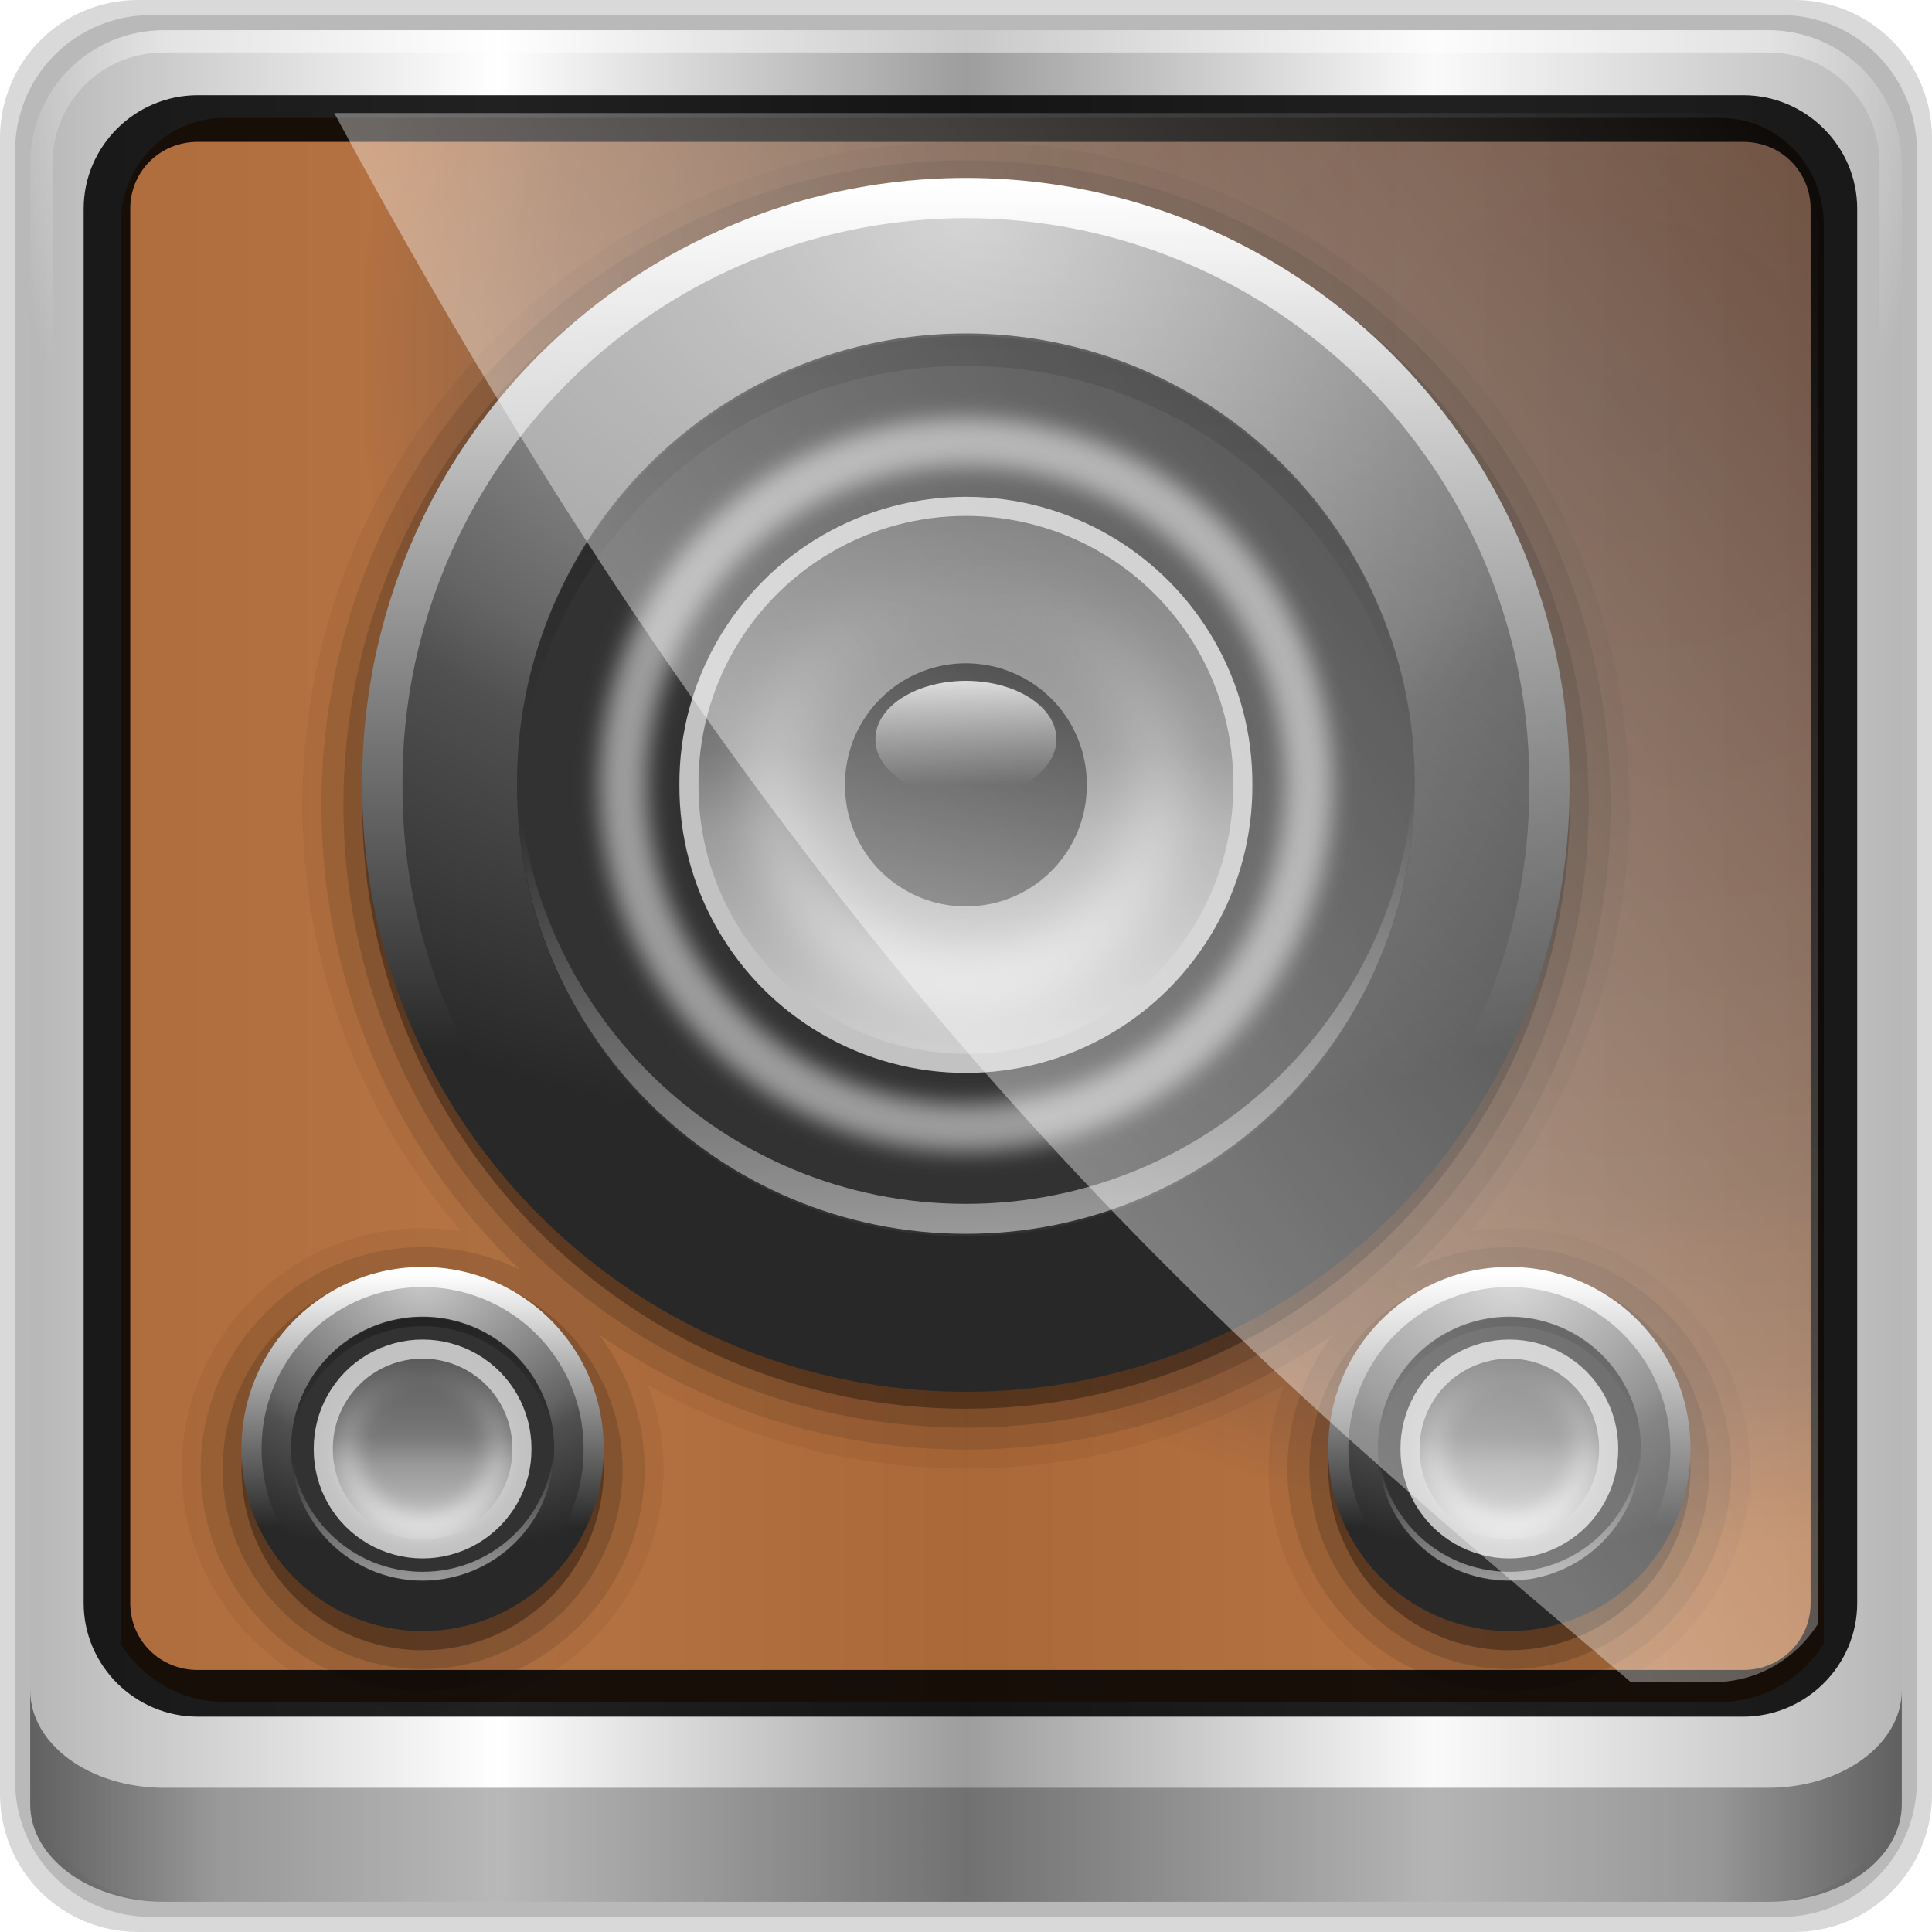
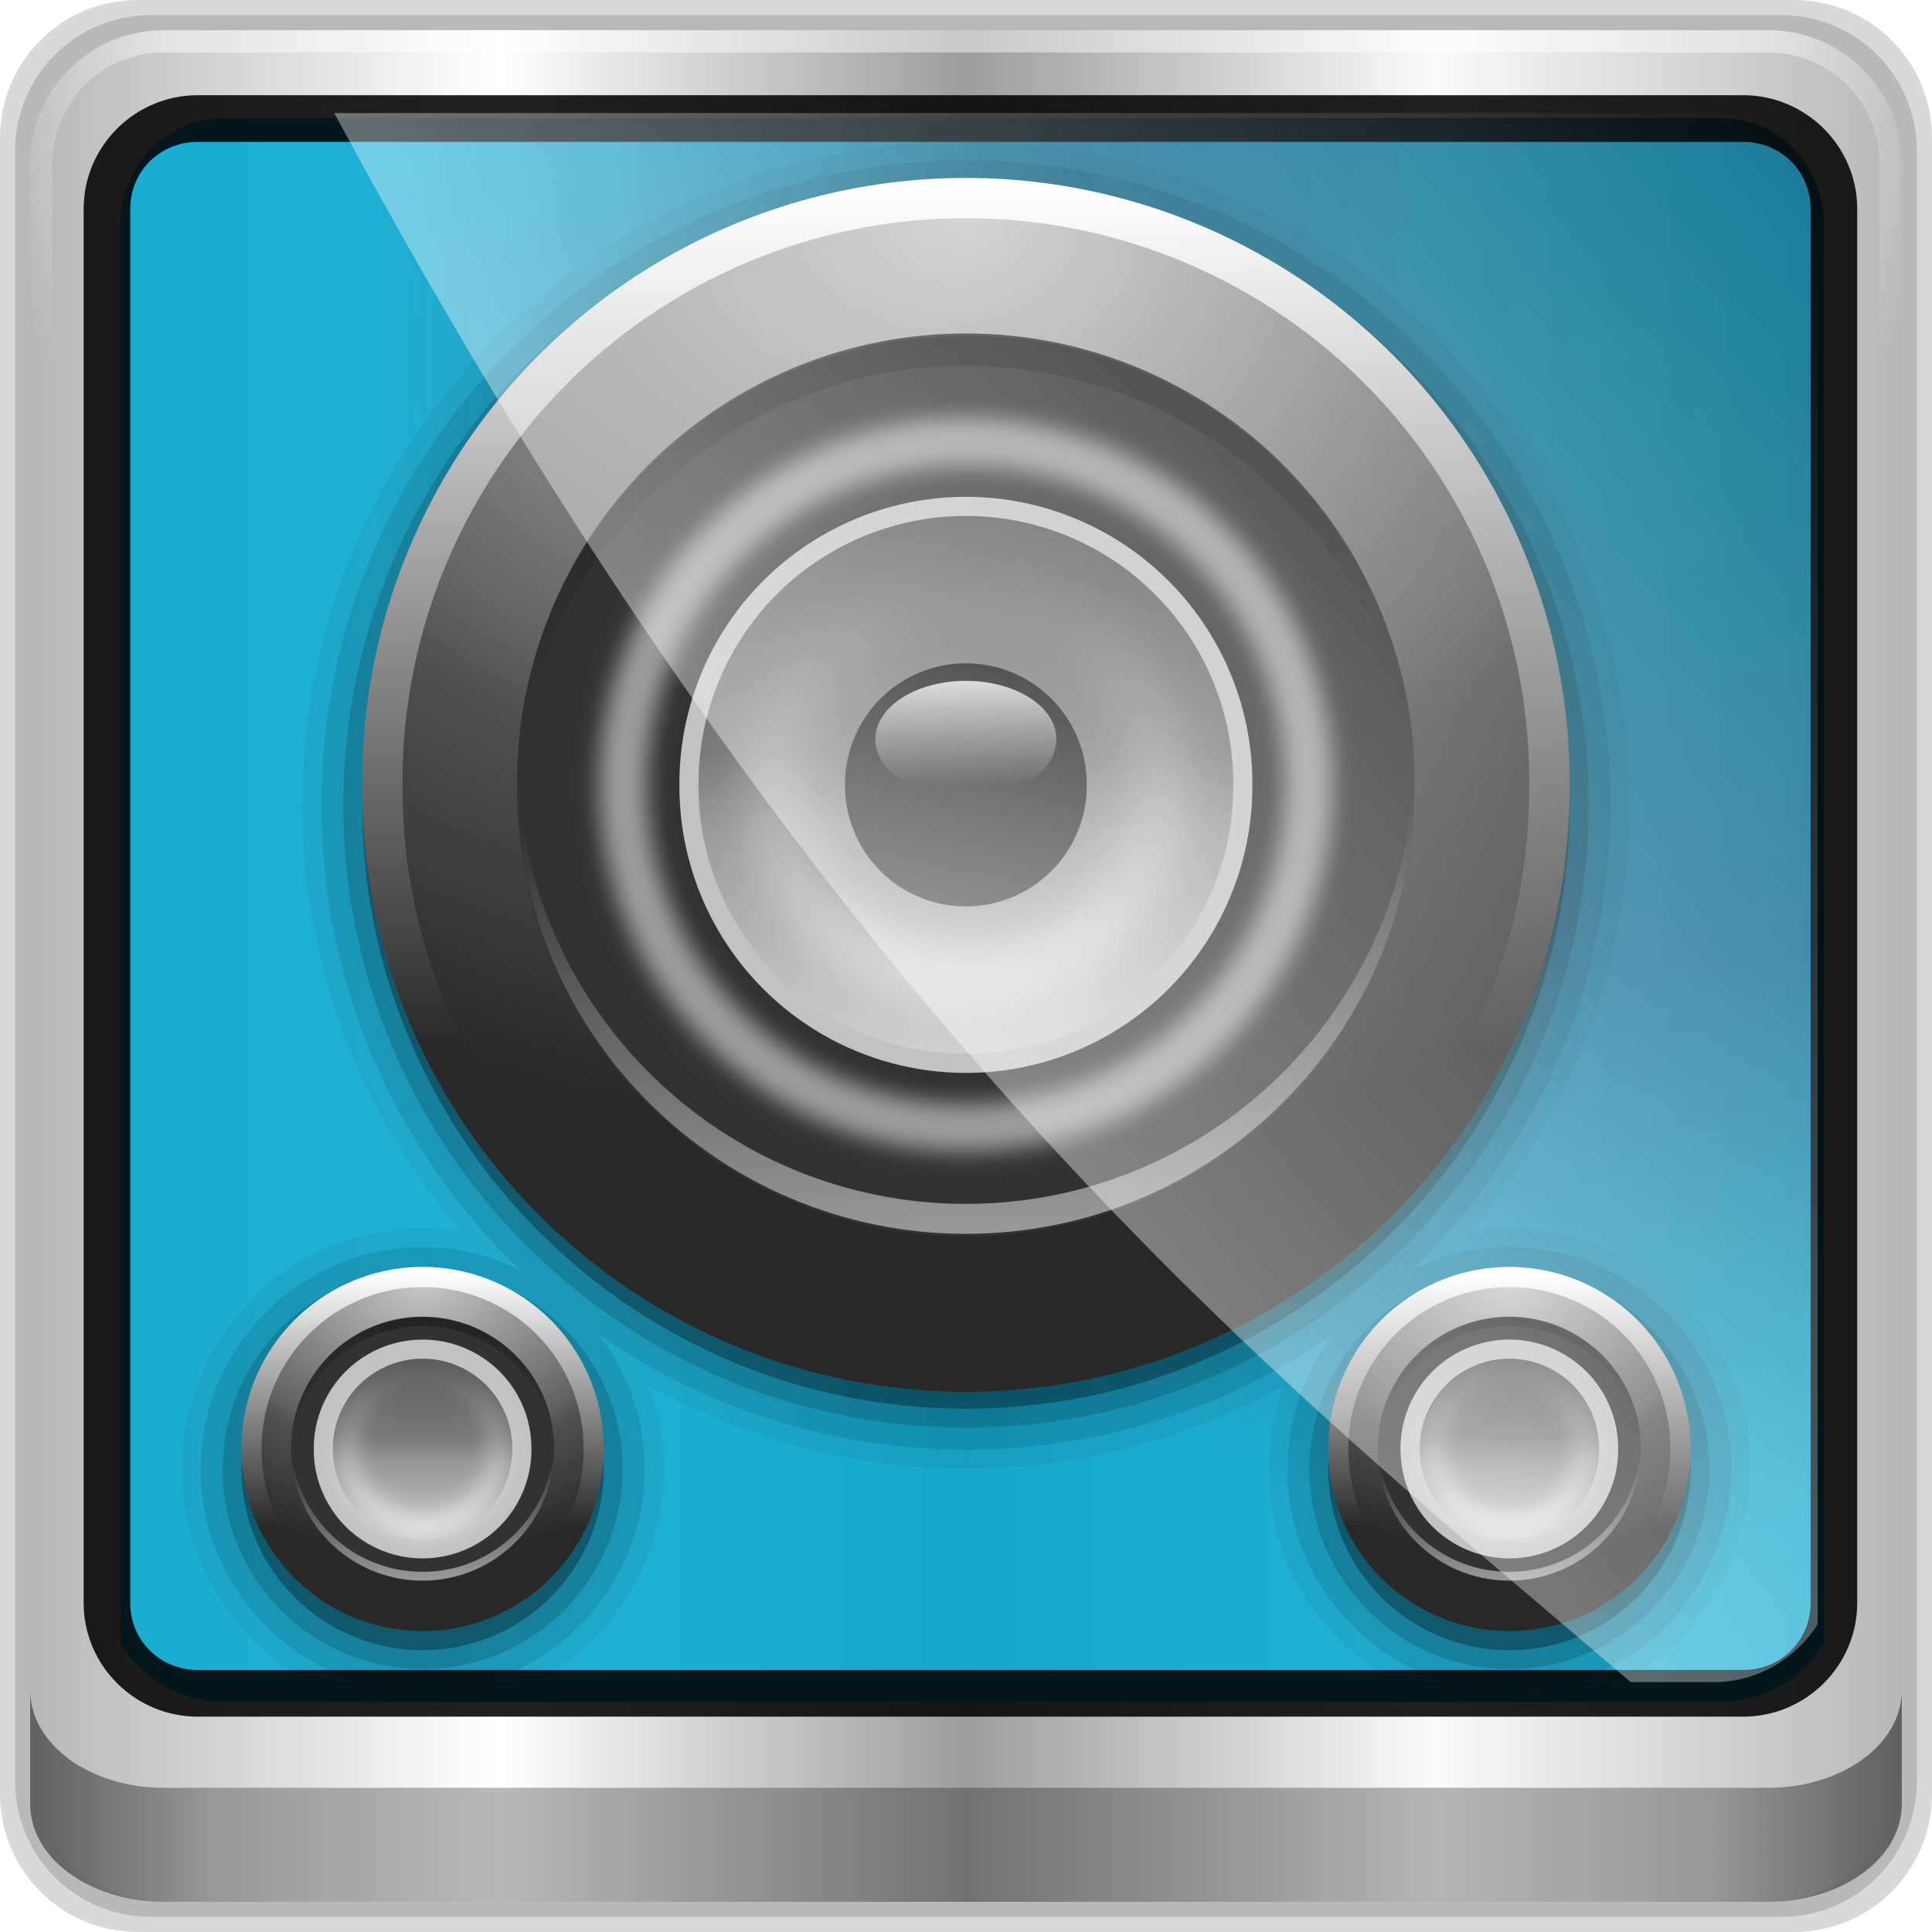
<svg xmlns="http://www.w3.org/2000/svg" xmlns:xlink="http://www.w3.org/1999/xlink" width="96" height="96" id="svg2" version="1.1">
  <defs id="defs4">
    <linearGradient id="linearGradient13990">
-       <stop id="stop6113" offset="0" style="stop-color:#624434;stop-opacity:1;" />
-       <stop style="stop-color:#644433;stop-opacity:1;" offset="0.147" id="stop6427" />
-       <stop style="stop-color:#664533;stop-opacity:1;" offset="0.264" id="stop6425" />
-       <stop style="stop-color:#6b4732;stop-opacity:1;" offset="0.483" id="stop6423" />
-       <stop style="stop-color:#744b31;stop-opacity:1;" offset="0.68" id="stop6421" />
-       <stop style="stop-color:#87522f;stop-opacity:1;" offset="0.857" id="stop6419" />
-       <stop style="stop-color:#ac602a;stop-opacity:1;" offset="1" id="stop13994" />
+       <stop id="stop6113" offset="0" style="stop-color:#037693;stop-opacity:1" />
+       <stop style="stop-color:#086d95;stop-opacity:1" offset="0.483" id="stop6423" />
+       <stop style="stop-color:#03a8d3;stop-opacity:1" offset="1" id="stop13994" />
    </linearGradient>
    <linearGradient xlink:href="#linearGradient6139-0" id="linearGradient4098" gradientUnits="userSpaceOnUse" gradientTransform="matrix(1.135375,0,0,1.133663,-40.03712,-46.78764)" x1="6" y1="47" x2="90" y2="47" />
    <linearGradient id="linearGradient6139-0">
      <stop id="stop6141-2" offset="0" style="stop-color:#b7b7b7;stop-opacity:1;" />
      <stop style="stop-color:#ffffff;stop-opacity:1;" offset="0.25" id="stop6151-0" />
      <stop style="stop-color:#9d9d9d;stop-opacity:1;" offset="0.5" id="stop6147-1" />
      <stop id="stop6149-4" offset="0.75" style="stop-color:#fafafa;stop-opacity:1;" />
      <stop id="stop6143-4" offset="1" style="stop-color:#b7b7b7;stop-opacity:1;" />
    </linearGradient>
    <radialGradient xlink:href="#linearGradient4091-0-3-0-7" id="radialGradient4102" gradientUnits="userSpaceOnUse" gradientTransform="matrix(-1.072173,0,0,-0.8750202,199.4643,-19.12555)" cx="48" cy="-27" fx="48" fy="-27" r="42" />
    <linearGradient id="linearGradient4091-0-3-0-7">
      <stop style="stop-color:#ffffff;stop-opacity:1;" offset="0" id="stop4093-3-6-4-2" />
      <stop id="stop4099-6-1-8-3" offset="0.8" style="stop-color:#ffffff;stop-opacity:1;" />
      <stop style="stop-color:#ffffff;stop-opacity:0;" offset="1" id="stop4095-1-0-7-9" />
    </linearGradient>
    <linearGradient xlink:href="#linearGradient3832-0-6-1-1" id="linearGradient4104" gradientUnits="userSpaceOnUse" gradientTransform="matrix(1,0,0,0.730891,200,23.0967)" x1="-94" y1="82.984" x2="-10.188" y2="82.984" />
    <linearGradient id="linearGradient3832-0-6-1-1">
      <stop style="stop-color:#000000;stop-opacity:1;" offset="0" id="stop3834-6-3-7-1" />
      <stop id="stop3872-2-4" offset="0.1" style="stop-color:#000000;stop-opacity:0.588;" />
      <stop style="stop-color:#000000;stop-opacity:0.588;" offset="0.9" id="stop3844-6-2-7-6" />
      <stop style="stop-color:#000000;stop-opacity:1;" offset="1" id="stop3836-5-0-2-9" />
    </linearGradient>
    <filter id="filter3174-4" color-interpolation-filters="sRGB">
      <feGaussianBlur stdDeviation="1.71" id="feGaussianBlur3176-3" />
    </filter>
    <linearGradient gradientUnits="userSpaceOnUse" xlink:href="#linearGradient3873-7" id="linearGradient3879-8-8" y2="48" x2="80" y1="48" x1="16" />
    <linearGradient id="linearGradient3873-7">
      <stop offset="0" style="stop-color:#f0f0f0;stop-opacity:1" id="stop3875-0" />
      <stop offset="1" style="stop-color:#b4b4b4;stop-opacity:1" id="stop3877-20-4" />
    </linearGradient>
    <radialGradient gradientUnits="userSpaceOnUse" xlink:href="#linearGradient3674-5-0" id="radialGradient3682-9" fy="48" fx="48" r="32" cy="48" cx="48" />
    <linearGradient id="linearGradient3674-5-0">
      <stop offset="0" style="stop-color:#ffffff;stop-opacity:1" id="stop3676-0-2" />
      <stop offset="0.3" style="stop-color:#ffffff;stop-opacity:1" id="stop3684-9" />
      <stop offset="0.9" style="stop-color:#f0f0f0;stop-opacity:1" id="stop3925-8-3" />
      <stop offset="1" style="stop-color:#d2d2d2;stop-opacity:1" id="stop3678-8-8" />
    </linearGradient>
    <filter id="filter3944-7" color-interpolation-filters="sRGB">
      <feGaussianBlur stdDeviation="0.436" id="feGaussianBlur3946-6" />
    </filter>
    <radialGradient gradientUnits="userSpaceOnUse" xlink:href="#linearGradient3893-7" id="radialGradient3901-4" fy="46.058" fx="48.001" r="3" cy="46.058" cx="48.001" />
    <linearGradient id="linearGradient3893-7">
      <stop offset="0" style="stop-color:#ffffff;stop-opacity:1" id="stop3895-3" />
      <stop offset="1" style="stop-color:#a2a2a2;stop-opacity:1" id="stop3897-5" />
    </linearGradient>
    <linearGradient gradientTransform="matrix(0,1,-1,0,96,0)" gradientUnits="userSpaceOnUse" xlink:href="#linearGradient3899-9" id="linearGradient3905-4" y2="48" x2="83" y1="48" x1="13" />
    <linearGradient id="linearGradient3899-9">
      <stop offset="0" style="stop-color:#ffffff;stop-opacity:1" id="stop3901-8" />
      <stop offset="0.5" style="stop-color:#ffffff;stop-opacity:0.412" id="stop3981-6" />
      <stop offset="1" style="stop-color:#868686;stop-opacity:1" id="stop3903-5" />
    </linearGradient>
    <linearGradient gradientTransform="matrix(0,1,-1,0,96,0)" gradientUnits="userSpaceOnUse" xlink:href="#linearGradient3917-6-8" id="linearGradient3923-1-6" y2="48" x2="120" y1="48" x1="17" />
    <linearGradient id="linearGradient3917-6-8">
      <stop offset="0" style="stop-color:#000000;stop-opacity:1" id="stop3919-2" />
      <stop offset="1" style="stop-color:#000000;stop-opacity:0" id="stop3921-7" />
    </linearGradient>
    <linearGradient gradientUnits="userSpaceOnUse" xlink:href="#linearGradient3983-2" id="linearGradient3973-9" y2="60" x2="53" y1="60" x1="43" />
    <linearGradient id="linearGradient3983-2">
      <stop offset="0" style="stop-color:#ffffff;stop-opacity:1" id="stop3985-6" />
      <stop offset="1" style="stop-color:#868686;stop-opacity:1" id="stop3989-2" />
    </linearGradient>
    <radialGradient gradientUnits="userSpaceOnUse" xlink:href="#linearGradient3674-5-0" id="radialGradient3979-6" fy="60" fx="48" r="5" cy="60" cx="48" />
    <linearGradient id="linearGradient13087">
      <stop offset="0" style="stop-color:#ffffff;stop-opacity:1" id="stop13089" />
      <stop offset="0.3" style="stop-color:#ffffff;stop-opacity:1" id="stop13091" />
      <stop offset="0.9" style="stop-color:#f0f0f0;stop-opacity:1" id="stop13093" />
      <stop offset="1" style="stop-color:#d2d2d2;stop-opacity:1" id="stop13095" />
    </linearGradient>
    <clipPath id="clipPath2973-9">
      <rect style="fill:url(#linearGradient2977);fill-opacity:1;fill-rule:nonzero;stroke:none" id="rect2975-6" y="6" x="6" ry="6" rx="6" height="84" width="84" />
    </clipPath>
    <linearGradient xlink:href="#linearGradient12946" id="linearGradient12954" x1="9.078" y1="3.013" x2="56.28" y2="-34.779" gradientUnits="userSpaceOnUse" />
    <linearGradient id="linearGradient12946">
      <stop style="stop-color:#ffffff;stop-opacity:1;" offset="0" id="stop12948" />
      <stop style="stop-color:#ffffff;stop-opacity:0;" offset="1" id="stop12950" />
    </linearGradient>
    <linearGradient y2="-34.779" x2="56.28" y1="3.013" x1="9.078" gradientUnits="userSpaceOnUse" id="linearGradient13171" xlink:href="#linearGradient12946" />
    <linearGradient y2="7.017" x2="45.448" y1="92.54" x1="45.448" gradientTransform="matrix(1.005865,0,0,0.994169,126.2857,428.5765)" gradientUnits="userSpaceOnUse" id="linearGradient3504-4" xlink:href="#ButtonShadow-51" />
    <linearGradient x1="45.448" y1="92.54" x2="45.448" y2="7.017" id="ButtonShadow-51" gradientUnits="userSpaceOnUse" gradientTransform="scale(1.005865,0.994169)">
      <stop id="stop3750-10" style="stop-color:#000000;stop-opacity:1" offset="0" />
      <stop id="stop3752-86" style="stop-color:#000000;stop-opacity:0.588" offset="1" />
    </linearGradient>
    <filter color-interpolation-filters="sRGB" id="filter3174-23">
      <feGaussianBlur id="feGaussianBlur3176-44" stdDeviation="1.71" />
-     </filter>
-     <filter color-interpolation-filters="sRGB" id="filter4019">
-       <feGaussianBlur stdDeviation="16.088" id="feGaussianBlur4021" />
    </filter>
    <radialGradient r="329.176" fy="603.788" fx="377.238" cy="603.788" cx="377.238" gradientTransform="matrix(4.8417716e-8,-1.799676,0.9373413,-6.2464348e-8,-188.7179,1320.5)" gradientUnits="userSpaceOnUse" id="radialGradient18426" xlink:href="#linearGradient3630" />
    <linearGradient id="linearGradient3630">
      <stop id="stop3638" offset="0" style="stop-color:#469ff9;stop-opacity:1" />
      <stop style="stop-color:#c2cfdc;stop-opacity:0.498;" offset="0.673" id="stop3642" />
      <stop style="stop-color:#47a0fa;stop-opacity:0;" offset="1" id="stop3634" />
    </linearGradient>
    <radialGradient r="336.143" fy="513.244" fx="1760.704" cy="513.244" cx="1760.704" gradientTransform="matrix(0.8517704,1.0562398e-7,0,0.9613861,-1122.477,348.0369)" gradientUnits="userSpaceOnUse" id="radialGradient18428" xlink:href="#linearGradient2427" />
    <linearGradient id="linearGradient2427">
      <stop style="stop-color:#a6c0ce;stop-opacity:1;" offset="0" id="stop2429" />
      <stop id="stop2433" offset="1" style="stop-color:#ffffff;stop-opacity:0;" />
    </linearGradient>
    <radialGradient r="335.631" fy="525.669" fx="377.238" cy="525.669" cx="377.238" gradientTransform="matrix(2.013698,5.331676e-6,-2.11093e-8,2.2176,-382.4054,-635.9522)" gradientUnits="userSpaceOnUse" id="radialGradient18430" xlink:href="#linearGradient3821" />
    <linearGradient id="linearGradient3821">
      <stop style="stop-color:#000000;stop-opacity:0;" offset="0" id="stop3823" />
      <stop id="stop3825" offset="0.199" style="stop-color:#000000;stop-opacity:0;" />
      <stop style="stop-color:#000000;stop-opacity:1;" offset="1" id="stop3827-5" />
    </linearGradient>
    <linearGradient y2="331.371" x2="377.238" y1="139.977" x1="377.238" gradientUnits="userSpaceOnUse" id="linearGradient18432" xlink:href="#linearGradient3854" />
    <linearGradient id="linearGradient3854">
      <stop id="stop3856" offset="0" style="stop-color:#e4e6e8;stop-opacity:1;" />
      <stop style="stop-color:#4f7b8c;stop-opacity:0;" offset="1" id="stop3858" />
    </linearGradient>
    <linearGradient gradientTransform="scale(1.005865,0.994169)" gradientUnits="userSpaceOnUse" id="ButtonShadow-7" y2="7.017" x2="45.448" y1="92.54" x1="45.448">
      <stop offset="0" style="stop-color:#000000;stop-opacity:1" id="stop3750-560" />
      <stop offset="1" style="stop-color:#000000;stop-opacity:0.588" id="stop3752-601" />
    </linearGradient>
    <filter id="filter3174-92" color-interpolation-filters="sRGB">
      <feGaussianBlur stdDeviation="1.71" id="feGaussianBlur3176-09" />
    </filter>
    <radialGradient gradientTransform="matrix(-4.9335871e-8,1.5375,-2.137829,-6.8599443e-8,141.3134,-77.11015)" gradientUnits="userSpaceOnUse" xlink:href="#linearGradient3330" id="radialGradient4784" fy="32.695" fx="71.418" r="34.449" cy="32.695" cx="71.418" />
    <linearGradient id="linearGradient3330">
      <stop offset="0" style="stop-color:#c8c8c8;stop-opacity:1" id="stop3332" />
      <stop offset="0.564" style="stop-color:#646464;stop-opacity:1" id="stop3338" />
      <stop offset="0.642" style="stop-color:#505050;stop-opacity:1" id="stop3340" />
      <stop offset="1" style="stop-color:#282828;stop-opacity:1" id="stop3334" />
    </linearGradient>
    <linearGradient gradientUnits="userSpaceOnUse" xlink:href="#linearGradient3322" id="linearGradient4786" y2="80.731" x2="74.863" y1="30.972" x1="74.863" />
    <linearGradient id="linearGradient3322">
      <stop offset="0" style="stop-color:#ffffff;stop-opacity:1" id="stop3324" />
      <stop offset="1" style="stop-color:#282828;stop-opacity:1" id="stop3326" />
    </linearGradient>
    <linearGradient gradientTransform="matrix(0.345016,0,0,0.345016,-34.095,126.7718)" gradientUnits="userSpaceOnUse" xlink:href="#linearGradient3423" id="linearGradient4788" y2="60.063" x2="60.34" y1="34" x1="60.34" />
    <linearGradient id="linearGradient3423">
      <stop offset="0" style="stop-color:#000000;stop-opacity:1" id="stop3425-8" />
      <stop offset="1" style="stop-color:#000000;stop-opacity:0" id="stop3427" />
    </linearGradient>
    <linearGradient gradientTransform="matrix(0.345016,0,0,0.345016,-34.095,126.7718)" gradientUnits="userSpaceOnUse" xlink:href="#linearGradient3436" id="linearGradient4790" y2="65.679" x2="61.638" y1="94" x1="62.638" />
    <linearGradient id="linearGradient3436">
      <stop offset="0" style="stop-color:#ffffff;stop-opacity:1" id="stop3438" />
      <stop offset="1" style="stop-color:#ffffff;stop-opacity:0" id="stop3440" />
    </linearGradient>
    <linearGradient gradientUnits="userSpaceOnUse" xlink:href="#linearGradient3495-6" id="linearGradient4792" y2="99.992" x2="61.99" y1="30.972" x1="61.99" />
    <linearGradient id="linearGradient3495-6">
      <stop offset="0" style="stop-color:#555555;stop-opacity:1" id="stop3497" />
      <stop offset="0.44" style="stop-color:#797979;stop-opacity:1" id="stop3503" />
      <stop offset="0.578" style="stop-color:#999999;stop-opacity:1" id="stop3505" />
      <stop offset="1" style="stop-color:#d3d3d3;stop-opacity:1" id="stop3499" />
    </linearGradient>
    <linearGradient gradientTransform="translate(-76.01398,84.85281)" gradientUnits="userSpaceOnUse" xlink:href="#linearGradient3532-3" id="linearGradient4794" y2="49.031" x2="69.184" y1="78.969" x1="69.184" />
    <linearGradient id="linearGradient3532-3">
      <stop offset="0" style="stop-color:#ffffff;stop-opacity:1" id="stop3534" />
      <stop offset="1" style="stop-color:#ffffff;stop-opacity:0" id="stop3536" />
    </linearGradient>
    <filter id="filter3528" color-interpolation-filters="sRGB" height="1.24" width="1.24" y="-0.12" x="-0.12">
      <feGaussianBlur stdDeviation="1.497" id="feGaussianBlur3530" />
    </filter>
    <radialGradient gradientTransform="matrix(-4.9335871e-8,1.5375,-2.137829,-6.8599443e-8,141.3134,-77.11015)" gradientUnits="userSpaceOnUse" xlink:href="#linearGradient3330" id="radialGradient4796" fy="32.695" fx="71.418" r="34.449" cy="32.695" cx="71.418" />
    <linearGradient id="linearGradient15311">
      <stop offset="0" style="stop-color:#c8c8c8;stop-opacity:1" id="stop15313" />
      <stop offset="0.564" style="stop-color:#646464;stop-opacity:1" id="stop15315" />
      <stop offset="0.642" style="stop-color:#505050;stop-opacity:1" id="stop15317" />
      <stop offset="1" style="stop-color:#282828;stop-opacity:1" id="stop15319" />
    </linearGradient>
    <linearGradient gradientUnits="userSpaceOnUse" xlink:href="#linearGradient3322" id="linearGradient4798" y2="80.731" x2="74.863" y1="30.972" x1="74.863" />
    <linearGradient id="linearGradient15322">
      <stop offset="0" style="stop-color:#ffffff;stop-opacity:1" id="stop15324" />
      <stop offset="1" style="stop-color:#282828;stop-opacity:1" id="stop15326" />
    </linearGradient>
    <linearGradient gradientTransform="matrix(0.345016,0,0,0.345016,-34.095,126.7718)" gradientUnits="userSpaceOnUse" xlink:href="#linearGradient3423" id="linearGradient4800" y2="60.063" x2="60.34" y1="34" x1="60.34" />
    <linearGradient id="linearGradient15329">
      <stop offset="0" style="stop-color:#000000;stop-opacity:1" id="stop15331" />
      <stop offset="1" style="stop-color:#000000;stop-opacity:0" id="stop15333" />
    </linearGradient>
    <linearGradient gradientTransform="matrix(0.345016,0,0,0.345016,-34.095,126.7718)" gradientUnits="userSpaceOnUse" xlink:href="#linearGradient3436" id="linearGradient4802" y2="65.679" x2="61.638" y1="94" x1="62.638" />
    <linearGradient id="linearGradient15336">
      <stop offset="0" style="stop-color:#ffffff;stop-opacity:1" id="stop15338" />
      <stop offset="1" style="stop-color:#ffffff;stop-opacity:0" id="stop15340" />
    </linearGradient>
    <linearGradient gradientUnits="userSpaceOnUse" xlink:href="#linearGradient3495-6" id="linearGradient4804" y2="99.992" x2="61.99" y1="30.972" x1="61.99" />
    <linearGradient id="linearGradient15343">
      <stop offset="0" style="stop-color:#555555;stop-opacity:1" id="stop15345" />
      <stop offset="0.44" style="stop-color:#797979;stop-opacity:1" id="stop15347" />
      <stop offset="0.578" style="stop-color:#999999;stop-opacity:1" id="stop15349" />
      <stop offset="1" style="stop-color:#d3d3d3;stop-opacity:1" id="stop15351" />
    </linearGradient>
    <linearGradient gradientTransform="translate(-76.01398,84.85281)" gradientUnits="userSpaceOnUse" xlink:href="#linearGradient3532-3" id="linearGradient4806" y2="49.031" x2="69.184" y1="78.969" x1="69.184" />
    <linearGradient id="linearGradient15354">
      <stop offset="0" style="stop-color:#ffffff;stop-opacity:1" id="stop15356" />
      <stop offset="1" style="stop-color:#ffffff;stop-opacity:0" id="stop15358" />
    </linearGradient>
    <filter id="filter15360" color-interpolation-filters="sRGB" height="1.24" width="1.24" y="-0.12" x="-0.12">
      <feGaussianBlur stdDeviation="1.497" id="feGaussianBlur15362" />
    </filter>
    <radialGradient gradientTransform="matrix(-4.9335871e-8,1.5375,-2.137829,-6.8599443e-8,141.3134,-77.11015)" gradientUnits="userSpaceOnUse" xlink:href="#linearGradient3330" id="radialGradient4768" fy="32.695" fx="71.418" r="34.449" cy="32.695" cx="71.418" />
    <linearGradient id="linearGradient15365">
      <stop offset="0" style="stop-color:#c8c8c8;stop-opacity:1" id="stop15367" />
      <stop offset="0.564" style="stop-color:#646464;stop-opacity:1" id="stop15369" />
      <stop offset="0.642" style="stop-color:#505050;stop-opacity:1" id="stop15371" />
      <stop offset="1" style="stop-color:#282828;stop-opacity:1" id="stop15373" />
    </linearGradient>
    <linearGradient gradientUnits="userSpaceOnUse" xlink:href="#linearGradient3322" id="linearGradient4770" y2="80.731" x2="74.863" y1="30.972" x1="74.863" />
    <linearGradient id="linearGradient15376">
      <stop offset="0" style="stop-color:#ffffff;stop-opacity:1" id="stop15378" />
      <stop offset="1" style="stop-color:#282828;stop-opacity:1" id="stop15380" />
    </linearGradient>
    <linearGradient gradientTransform="matrix(0.743448,0,0,0.7435884,0.4138002,-5.589606)" gradientUnits="userSpaceOnUse" xlink:href="#linearGradient3423" id="linearGradient3015" y2="60.063" x2="60.34" y1="34" x1="60.34" />
    <linearGradient id="linearGradient15383">
      <stop offset="0" style="stop-color:#000000;stop-opacity:1" id="stop15385" />
      <stop offset="1" style="stop-color:#000000;stop-opacity:0" id="stop15387" />
    </linearGradient>
    <linearGradient gradientTransform="matrix(0.743448,0,0,0.7435884,0.4138002,-5.589606)" gradientUnits="userSpaceOnUse" xlink:href="#linearGradient3436" id="linearGradient3012" y2="65.679" x2="61.638" y1="94" x1="62.638" />
    <linearGradient id="linearGradient15390">
      <stop offset="0" style="stop-color:#ffffff;stop-opacity:1" id="stop15392" />
      <stop offset="1" style="stop-color:#ffffff;stop-opacity:0" id="stop15394" />
    </linearGradient>
    <filter id="filter3791" color-interpolation-filters="sRGB">
      <feGaussianBlur stdDeviation="0.735" id="feGaussianBlur3793" />
    </filter>
    <linearGradient gradientUnits="userSpaceOnUse" xlink:href="#linearGradient3495-6" id="linearGradient4776" y2="99.992" x2="61.99" y1="30.972" x1="61.99" />
    <linearGradient id="linearGradient15399">
      <stop offset="0" style="stop-color:#555555;stop-opacity:1" id="stop15401" />
      <stop offset="0.44" style="stop-color:#797979;stop-opacity:1" id="stop15403" />
      <stop offset="0.578" style="stop-color:#999999;stop-opacity:1" id="stop15405" />
      <stop offset="1" style="stop-color:#d3d3d3;stop-opacity:1" id="stop15407" />
    </linearGradient>
    <linearGradient gradientUnits="userSpaceOnUse" xlink:href="#linearGradient3532-3" id="linearGradient4778" y2="49.031" x2="69.184" y1="78.969" x1="69.184" />
    <linearGradient id="linearGradient15410">
      <stop offset="0" style="stop-color:#ffffff;stop-opacity:1" id="stop15412" />
      <stop offset="1" style="stop-color:#ffffff;stop-opacity:0" id="stop15414" />
    </linearGradient>
    <filter id="filter15416" color-interpolation-filters="sRGB" height="1.24" width="1.24" y="-0.12" x="-0.12">
      <feGaussianBlur stdDeviation="1.497" id="feGaussianBlur15418" />
    </filter>
    <linearGradient gradientUnits="userSpaceOnUse" xlink:href="#linearGradient3544" id="linearGradient4780" y2="99.174" x2="59.141" y1="31.833" x1="59.141" />
    <linearGradient id="linearGradient3544">
      <stop offset="0" style="stop-color:#040404;stop-opacity:1" id="stop3546" />
      <stop offset="1" style="stop-color:#4b4b4b;stop-opacity:1" id="stop3548" />
    </linearGradient>
    <linearGradient gradientUnits="userSpaceOnUse" xlink:href="#linearGradient3436" id="linearGradient4782" y2="92.192" x2="68.183" y1="31.233" x1="67.288" />
    <linearGradient id="linearGradient15425">
      <stop offset="0" style="stop-color:#ffffff;stop-opacity:1" id="stop15427" />
      <stop offset="1" style="stop-color:#ffffff;stop-opacity:0" id="stop15429" />
    </linearGradient>
    <radialGradient xlink:href="#linearGradient13990" id="radialGradient6431" cx="173.723" cy="48.69" fx="173.723" fy="48.69" r="38.222" gradientTransform="matrix(-1.468146,-0.3176279,0.2791274,-1.290189,419.2843,139.8228)" gradientUnits="userSpaceOnUse" />
  </defs>
  <g id="layer1" transform="translate(0,32)">
    <g transform="matrix(0.9751338,0,0,0.9766061,33.8987,9.657379)" id="g12958">
      <path id="path3315" d="m 55.463,-41.269 -82.003,0 c -3.786,0 -6.834,3.043 -6.834,6.823 l 0,81.88 c 0,3.78 3.048,6.823 6.834,6.823 l 82.003,0 c 3.786,0 6.834,-3.043 6.834,-6.823 l 0,-81.88 c 0,-3.78 -3.048,-6.823 -6.834,-6.823 z" style="opacity:0.15;fill:#000000;fill-opacity:1;fill-rule:nonzero;stroke:none;display:inline" transform="matrix(1.029032,0,0,1.029032,-0.4198319,-0.1885519)" />
      <path style="opacity:0.15;fill:#000000;fill-opacity:1;fill-rule:nonzero;stroke:none;display:inline" d="m 54.822,-40.522 -80.722,0 c -3.727,0 -6.727,2.996 -6.727,6.717 l 0,80.6 c 0,3.721 3,6.717 6.727,6.717 l 80.722,0 c 3.727,0 6.727,-2.996 6.727,-6.717 l 0,-80.6 c 0,-3.721 -3,-6.717 -6.727,-6.717 z" id="path4112" transform="matrix(1.029032,0,0,1.029032,-0.4198319,-0.1885519)" />
      <path id="rect4251-1" d="m 55.334,-41.119 -81.747,0 c -3.774,0 -6.812,3.034 -6.812,6.802 l 0,81.624 c 0,3.768 3.038,6.802 6.812,6.802 l 81.747,0 c 3.774,0 6.812,-3.034 6.812,-6.802 l 0,-81.624 c 0,-3.768 -3.038,-6.802 -6.812,-6.802 z" style="fill:url(#linearGradient4098);fill-opacity:1;fill-rule:nonzero;stroke:none;display:inline" />
      <g transform="matrix(1.135375,0,0,1.133663,-153.5746,-46.2208)" id="g3272">
        <path style="opacity:0.88;fill:url(#radialGradient6431);fill-opacity:1;fill-rule:nonzero;stroke:none;display:inline" d="m 114.717,8.437 c -2.598,0 -4.661,2.125 -4.661,4.802 l 0,19.897 0,6.722 0,37.063 c 0.998,1.564 2.701,2.611 4.661,2.611 l 3.729,0 59.664,0 3.729,0 c 1.961,0 3.663,-1.047 4.661,-2.611 l 0,-37.063 0,-6.722 0,-19.897 c 0,-2.677 -2.063,-4.802 -4.661,-4.802 z" id="path3400-6" />
        <path style="opacity:0.45;fill:url(#radialGradient4102);fill-opacity:1;fill-rule:nonzero;stroke:none;display:inline" d="m 112,4.5 c -3.324,0 -6,2.676 -6,6 l 0,15 1,0 0,-15 c 0,-2.787 2.213,-5 5,-5 l 72,0 c 2.787,0 5,2.213 5,5 l 0,15 1,0 0,-15 c 0,-3.324 -2.676,-6 -6,-6 l -72,0 z" id="path4236-5" />
        <path id="path4242-5" d="m 106,78.998 0,0.731 0,0.731 0,0.731 0,1.462 0,1.462 C 106,86.544 108.676,88.5 112,88.5 l 72,0 c 3.324,0 6,-1.956 6,-4.385 l 0,-1.462 0,-1.462 0,-0.731 0,-0.731 0,-0.731 c 0,2.429 -2.676,4.385 -6,4.385 l -72,0 c -3.324,0 -6,-1.956 -6,-4.385 z" style="opacity:0.47;fill:url(#linearGradient4104);fill-opacity:1;fill-rule:nonzero;stroke:none" />
        <g id="g9188" transform="matrix(0.9032258,0,0,0.903226,-70.92424,-45.12367)">
          <g style="display:none" id="layer2-67">
            <rect style="opacity:0.9;fill:url(#ButtonShadow-7);fill-opacity:1;fill-rule:nonzero;stroke:none;filter:url(#filter3174-92)" id="rect3745-65" y="7" x="5" ry="6" rx="6" height="85" width="86" />
          </g>
          <g id="layer3-88" transform="translate(194.3804,50.44048)">
            <path style="opacity:0.05;fill:#000000;fill-opacity:1;fill-rule:nonzero;stroke:#000000;stroke-width:2;stroke-linecap:square;stroke-linejoin:miter;stroke-miterlimit:4;stroke-opacity:1;stroke-dasharray:none;stroke-dashoffset:0" id="path3823-8" d="m 48,11.031 c -17.612,0 -31.969,14.357 -31.969,31.969 0,10.069 4.782,18.977 12.094,24.844 -1.931,-1.688 -4.379,-2.812 -7.125,-2.812 -6.026,0 -10.969,4.943 -10.969,10.969 0,6.026 4.943,10.969 10.969,10.969 6.026,0 10.969,-4.943 10.969,-10.969 0,-2.923 -1.208,-5.558 -3.094,-7.531 5.351,4.034 11.932,6.5 19.125,6.5 7.193,0 13.774,-2.466 19.125,-6.5 -1.886,1.973 -3.094,4.608 -3.094,7.531 0,6.026 4.943,10.969 10.969,10.969 6.026,0 10.969,-4.943 10.969,-10.969 0,-6.026 -4.943,-10.969 -10.969,-10.969 -2.746,0 -5.194,1.124 -7.125,2.812 C 75.186,61.977 79.969,53.069 79.969,43 79.969,25.388 65.612,11.031 48,11.031 z" />
            <path style="opacity:0.1;fill:#000000;fill-opacity:1;fill-rule:nonzero;stroke:#000000;stroke-width:2;stroke-linecap:square;stroke-linejoin:miter;stroke-miterlimit:4;stroke-opacity:1;stroke-dasharray:none;stroke-dashoffset:0" id="path3819-0" d="M 48,11.969 C 30.898,11.969 16.969,25.898 16.969,43 16.969,60.102 30.898,74.031 48,74.031 65.102,74.031 79.031,60.102 79.031,43 79.031,25.898 65.102,11.969 48,11.969 z m -27,54 c -5.513,0 -10.031,4.518 -10.031,10.031 0,5.513 4.518,10.031 10.031,10.031 5.513,0 10.031,-4.518 10.031,-10.031 0,-5.513 -4.518,-10.031 -10.031,-10.031 z m 54,0 c -5.513,0 -10.031,4.518 -10.031,10.031 0,5.513 4.518,10.031 10.031,10.031 5.513,0 10.031,-4.518 10.031,-10.031 0,-5.513 -4.518,-10.031 -10.031,-10.031 z" />
            <path style="opacity:0.15;fill:#000000;fill-opacity:1;fill-rule:nonzero;stroke:#000000;stroke-width:2;stroke-linecap:square;stroke-linejoin:miter;stroke-miterlimit:4;stroke-opacity:1;stroke-dasharray:none;stroke-dashoffset:0" id="path3813" d="M 48,13.062 C 31.49,13.062 18.062,26.49 18.062,43 18.062,59.51 31.49,72.937 48,72.938 64.51,72.938 77.937,59.51 77.938,43 77.938,26.49 64.51,13.062 48,13.062 z m -27,54 c -4.918,0 -8.938,4.019 -8.938,8.938 0,4.918 4.019,8.938 8.938,8.938 4.918,0 8.937,-4.019 8.938,-8.938 0,-4.918 -4.019,-8.938 -8.938,-8.938 z m 54,0 c -4.918,0 -8.938,4.019 -8.938,8.938 0,4.918 4.019,8.938 8.938,8.938 4.918,0 8.938,-4.019 8.938,-8.938 0,-4.918 -4.019,-8.938 -8.938,-8.938 z" />
            <path style="opacity:0.31;fill:#000000;fill-opacity:1;fill-rule:nonzero;stroke:#000000;stroke-width:2;stroke-linecap:square;stroke-linejoin:miter;stroke-miterlimit:4;stroke-opacity:1;stroke-dasharray:none;stroke-dashoffset:0" id="path4839" d="M 48,14 C 31.992,14 19,26.992 19,43 19,59.008 31.992,72 48,72 64.008,72 77,59.008 77,43 77,26.992 64.008,14 48,14 z M 21,68 c -4.416,0 -8,3.584 -8,8 0,4.416 3.584,8 8,8 4.416,0 8,-3.584 8,-8 0,-4.416 -3.584,-8 -8,-8 z m 54,0 c -4.416,0 -8,3.584 -8,8 0,4.416 3.584,8 8,8 4.416,0 8,-3.584 8,-8 0,-4.416 -3.584,-8 -8,-8 z" />
            <g style="display:inline" id="g3697" transform="matrix(0.6316216,0,0,0.6317408,28.58715,-19.03686)">
              <path style="fill:url(#radialGradient4784);fill-opacity:1;fill-rule:evenodd;stroke:url(#linearGradient4786);stroke-width:3.952;stroke-linecap:butt;stroke-linejoin:round;stroke-miterlimit:4;stroke-opacity:1;stroke-dasharray:none;stroke-dashoffset:0" id="path3642-1" transform="matrix(0.4006131,0,0,0.4006131,-40.62488,122.6443)" d="m 105.005,65.421 a 33.588,33.588 0 1 1 -67.175,0 33.588,33.588 0 1 1 67.175,0 z" />
              <path style="fill:#323232;fill-opacity:1;fill-rule:evenodd;stroke:none" id="path3644" transform="matrix(0.3081639,0,0,0.3081639,-34.02236,128.6924)" d="m 105.005,65.421 a 33.588,33.588 0 1 1 -67.175,0 33.588,33.588 0 1 1 67.175,0 z" />
              <path style="opacity:0.3;fill:url(#linearGradient4788);fill-opacity:1;fill-rule:evenodd;stroke:none" id="path3646-7" d="m -12.014,138.502 c -5.713,0 -10.35,4.637 -10.35,10.35 0,0.117 0.007,0.229 0.011,0.345 0.184,-5.552 4.743,-10.005 10.34,-10.005 5.597,0 10.156,4.453 10.34,10.005 0.004,-0.116 0.011,-0.228 0.011,-0.345 0,-5.713 -4.637,-10.35 -10.35,-10.35 z" />
              <path style="opacity:0.5;fill:url(#linearGradient4790);fill-opacity:1;fill-rule:evenodd;stroke:none" id="path3648" d="m -22.354,148.508 c -0.004,0.116 -0.011,0.228 -0.011,0.345 0,5.713 4.637,10.35 10.35,10.35 5.713,0 10.35,-4.637 10.35,-10.35 0,-0.117 -0.007,-0.229 -0.011,-0.345 -0.184,5.552 -4.743,10.005 -10.34,10.005 -5.597,0 -10.156,-4.453 -10.34,-10.005 z" />
              <path style="fill:url(#linearGradient4792);fill-opacity:1;fill-rule:evenodd;stroke:#c2c2c2;stroke-width:6.459;stroke-linecap:butt;stroke-linejoin:round;stroke-miterlimit:4;stroke-opacity:1;stroke-dasharray:none;stroke-dashoffset:0" id="path3652" transform="matrix(0.2326351,0,0,0.2326351,-28.62826,133.6336)" d="m 105.005,65.421 a 33.588,33.588 0 1 1 -67.175,0 33.588,33.588 0 1 1 67.175,0 z" />
              <path style="opacity:0.5;fill:url(#linearGradient4794);fill-opacity:1;fill-rule:evenodd;stroke:none;filter:url(#filter3528)" id="path3654" transform="matrix(0.4603445,0,0,0.4603445,-6.483409,80.32924)" d="m -12.014,133.884 c -8.266,0 -14.969,6.703 -14.969,14.969 0,8.266 6.703,14.969 14.969,14.969 8.266,0 14.969,-6.703 14.969,-14.969 0,-8.266 -6.703,-14.969 -14.969,-14.969 z m 0,4.062 c 6.021,0 10.906,4.885 10.906,10.906 0,6.021 -4.885,10.906 -10.906,10.906 -6.021,0 -10.906,-4.885 -10.906,-10.906 1e-6,-6.021 4.885,-10.906 10.906,-10.906 z" />
            </g>
            <g style="display:inline" id="g3705" transform="matrix(0.6316216,0,0,0.6317408,82.58715,-19.03686)">
              <path style="fill:url(#radialGradient4796);fill-opacity:1;fill-rule:evenodd;stroke:url(#linearGradient4798);stroke-width:3.952;stroke-linecap:butt;stroke-linejoin:round;stroke-miterlimit:4;stroke-opacity:1;stroke-dasharray:none;stroke-dashoffset:0" id="path3707" transform="matrix(0.4006131,0,0,0.4006131,-40.62488,122.6443)" d="m 105.005,65.421 a 33.588,33.588 0 1 1 -67.175,0 33.588,33.588 0 1 1 67.175,0 z" />
              <path style="fill:#323232;fill-opacity:1;fill-rule:evenodd;stroke:none" id="path3709-6" transform="matrix(0.3081639,0,0,0.3081639,-34.02236,128.6924)" d="m 105.005,65.421 a 33.588,33.588 0 1 1 -67.175,0 33.588,33.588 0 1 1 67.175,0 z" />
              <path style="opacity:0.3;fill:url(#linearGradient4800);fill-opacity:1;fill-rule:evenodd;stroke:none" id="path3711" d="m -12.014,138.502 c -5.713,0 -10.35,4.637 -10.35,10.35 0,0.117 0.007,0.229 0.011,0.345 0.184,-5.552 4.743,-10.005 10.34,-10.005 5.597,0 10.156,4.453 10.34,10.005 0.004,-0.116 0.011,-0.228 0.011,-0.345 0,-5.713 -4.637,-10.35 -10.35,-10.35 z" />
              <path style="opacity:0.5;fill:url(#linearGradient4802);fill-opacity:1;fill-rule:evenodd;stroke:none" id="path3713" d="m -22.354,148.508 c -0.004,0.116 -0.011,0.228 -0.011,0.345 0,5.713 4.637,10.35 10.35,10.35 5.713,0 10.35,-4.637 10.35,-10.35 0,-0.117 -0.007,-0.229 -0.011,-0.345 -0.184,5.552 -4.743,10.005 -10.34,10.005 -5.597,0 -10.156,-4.453 -10.34,-10.005 z" />
              <path style="fill:url(#linearGradient4804);fill-opacity:1;fill-rule:evenodd;stroke:#c2c2c2;stroke-width:6.459;stroke-linecap:butt;stroke-linejoin:round;stroke-miterlimit:4;stroke-opacity:1;stroke-dasharray:none;stroke-dashoffset:0" id="path3715-9" transform="matrix(0.2326351,0,0,0.2326351,-28.62826,133.6336)" d="m 105.005,65.421 a 33.588,33.588 0 1 1 -67.175,0 33.588,33.588 0 1 1 67.175,0 z" />
              <path style="opacity:0.5;fill:url(#linearGradient4806);fill-opacity:1;fill-rule:evenodd;stroke:none;filter:url(#filter3528)" id="path3717-5" transform="matrix(0.4603445,0,0,0.4603445,-6.483409,80.32924)" d="m -12.014,133.884 c -8.266,0 -14.969,6.703 -14.969,14.969 0,8.266 6.703,14.969 14.969,14.969 8.266,0 14.969,-6.703 14.969,-14.969 0,-8.266 -6.703,-14.969 -14.969,-14.969 z m 0,4.062 c 6.021,0 10.906,4.885 10.906,10.906 0,6.021 -4.885,10.906 -10.906,10.906 -6.021,0 -10.906,-4.885 -10.906,-10.906 1e-6,-6.021 4.885,-10.906 10.906,-10.906 z" />
            </g>
            <path style="fill:url(#radialGradient4768);fill-opacity:1;fill-rule:evenodd;stroke:url(#linearGradient4770);stroke-width:2.317;stroke-linecap:butt;stroke-linejoin:round;stroke-miterlimit:4;stroke-opacity:1;stroke-dasharray:none;stroke-dashoffset:0" id="path3320" transform="matrix(0.86325,0,0,0.863413,-13.65693,-14.48533)" d="m 105.005,65.421 a 33.588,33.588 0 1 1 -67.175,0 33.588,33.588 0 1 1 67.175,0 z" />
            <path style="fill:#323232;fill-opacity:1;fill-rule:evenodd;stroke:none" id="path3412" transform="matrix(0.6640385,0,0,0.6641639,0.5703158,-1.450246)" d="m 105.005,65.421 a 33.588,33.588 0 1 1 -67.175,0 33.588,33.588 0 1 1 67.175,0 z" />
            <path style="opacity:0.3;fill:url(#linearGradient3015);fill-opacity:1;fill-rule:evenodd;stroke:none" id="path3418" d="m 47.994,19.692 c -12.311,0 -22.303,9.994 -22.303,22.308 0,0.251 0.015,0.494 0.023,0.744 0.396,-11.967 10.22,-21.564 22.28,-21.564 12.06,-10e-7 21.884,9.598 22.28,21.564 0.008,-0.249 0.023,-0.492 0.023,-0.744 0,-12.314 -9.992,-22.308 -22.303,-22.308 z" />
            <path style="opacity:0.5;fill:url(#linearGradient3012);fill-opacity:1;fill-rule:evenodd;stroke:none" id="path3431" d="m 25.714,41.256 c -0.008,0.249 -0.023,0.492 -0.023,0.744 0,12.314 9.992,22.308 22.303,22.308 12.312,0 22.303,-9.994 22.303,-22.308 0,-0.251 -0.015,-0.494 -0.023,-0.744 -0.396,11.967 -10.22,21.564 -22.28,21.564 -12.06,1e-6 -21.884,-9.598 -22.28,-21.564 z" />
            <path style="opacity:0.8;fill:#b7b7b7;fill-opacity:1;fill-rule:evenodd;stroke:none;filter:url(#filter3791)" id="path3444" transform="matrix(0.743448,0,0,0.7435884,0.4138002,-5.589606)" d="M 64,39.5 C 50.477,39.5 39.5,50.477 39.5,64 39.5,77.523 50.477,88.5 64,88.5 77.523,88.5 88.5,77.523 88.5,64 88.5,50.477 77.523,39.5 64,39.5 z m 0,3.188 C 75.767,42.688 85.312,52.233 85.312,64 85.313,75.767 75.767,85.312 64,85.312 52.233,85.313 42.688,75.767 42.688,64 42.687,52.233 52.233,42.688 64,42.688 z" />
            <path style="fill:url(#linearGradient4776);fill-opacity:1;fill-rule:evenodd;stroke:#c2c2c2;stroke-width:2.317;stroke-linecap:butt;stroke-linejoin:round;stroke-miterlimit:4;stroke-opacity:1;stroke-dasharray:none;stroke-dashoffset:0" id="path3493" transform="matrix(0.409701,0,0,0.4097784,18.73453,15.19192)" d="m 105.005,65.421 a 33.588,33.588 0 1 1 -67.175,0 33.588,33.588 0 1 1 67.175,0 z" />
            <path style="opacity:0.5;fill:url(#linearGradient4778);fill-opacity:1;fill-rule:evenodd;stroke:none;filter:url(#filter3528)" id="path3507" transform="matrix(0.743448,0,0,0.7435884,0.4138002,-5.589606)" d="m 64,49.031 c -8.266,0 -14.969,6.703 -14.969,14.969 0,8.266 6.703,14.969 14.969,14.969 8.266,0 14.969,-6.703 14.969,-14.969 0,-8.266 -6.703,-14.969 -14.969,-14.969 z m 0,4.062 C 70.021,53.094 74.906,57.979 74.906,64 74.906,70.021 70.021,74.906 64,74.906 57.979,74.906 53.094,70.021 53.094,64 53.094,57.979 57.979,53.094 64,53.094 z" />
            <path style="fill:url(#linearGradient4780);fill-opacity:1;fill-rule:evenodd;stroke:none" id="path3540-1" transform="matrix(0.1788409,0,0,0.1788746,35.22205,30.29789)" d="m 105.005,65.421 a 33.588,33.588 0 1 1 -67.175,0 33.588,33.588 0 1 1 67.175,0 z" />
            <path style="opacity:0.8;fill:url(#linearGradient4782);fill-opacity:1;fill-rule:evenodd;stroke:none" id="path3552" transform="matrix(0.1338427,0,0,0.0859261,38.43572,34.11118)" d="m 105.005,65.421 a 33.588,33.588 0 1 1 -67.175,0 33.588,33.588 0 1 1 67.175,0 z" />
          </g>
        </g>
      </g>
      <path style="font-size:medium;font-style:normal;font-variant:normal;font-weight:normal;font-stretch:normal;text-indent:0;text-align:start;text-decoration:none;line-height:normal;letter-spacing:normal;word-spacing:normal;text-transform:none;direction:ltr;block-progression:tb;writing-mode:lr-tb;text-anchor:start;baseline-shift:baseline;color:#000000;fill:#000000;fill-opacity:0.871;stroke:none;stroke-width:2.376;marker:none;visibility:visible;display:inline;overflow:visible;enable-background:accumulate;font-family:Sans;-inkscape-font-specification:Sans" d="m -24.688,-37.812 c -3.196,0 -5.812,2.6 -5.812,5.781 l 0,70.938 c 0,3.181 2.616,5.781 5.812,5.781 l 78.75,0 c 3.196,0 5.812,-2.6 5.812,-5.781 l 0,-70.938 c 0,-3.181 -2.616,-5.781 -5.812,-5.781 l -78.75,0 z m 0,2.375 78.75,0 c 1.936,0 3.438,1.516 3.438,3.406 l 0,70.938 c 0,1.891 -1.501,3.406 -3.438,3.406 l -78.75,0 c -1.936,0 -3.438,-1.516 -3.438,-3.406 l 0,-70.938 c 0,-1.891 1.501,-3.406 3.438,-3.406 z" id="path4989" />
      <path id="path12926" d="m 48.331,42.929 4.234,0 c 2.226,0 4.159,-1.175 5.292,-2.932 l 0,-41.618 0,-7.549 0,-22.342 c 0,-3.006 -2.342,-5.392 -5.292,-5.392 l -70.296,0 C 7.632,10.087 30.391,27.576 48.331,42.929 z" style="opacity:0.399;fill:url(#linearGradient13171);fill-opacity:1;fill-rule:nonzero;stroke:none;display:inline" />
    </g>
  </g>
</svg>
